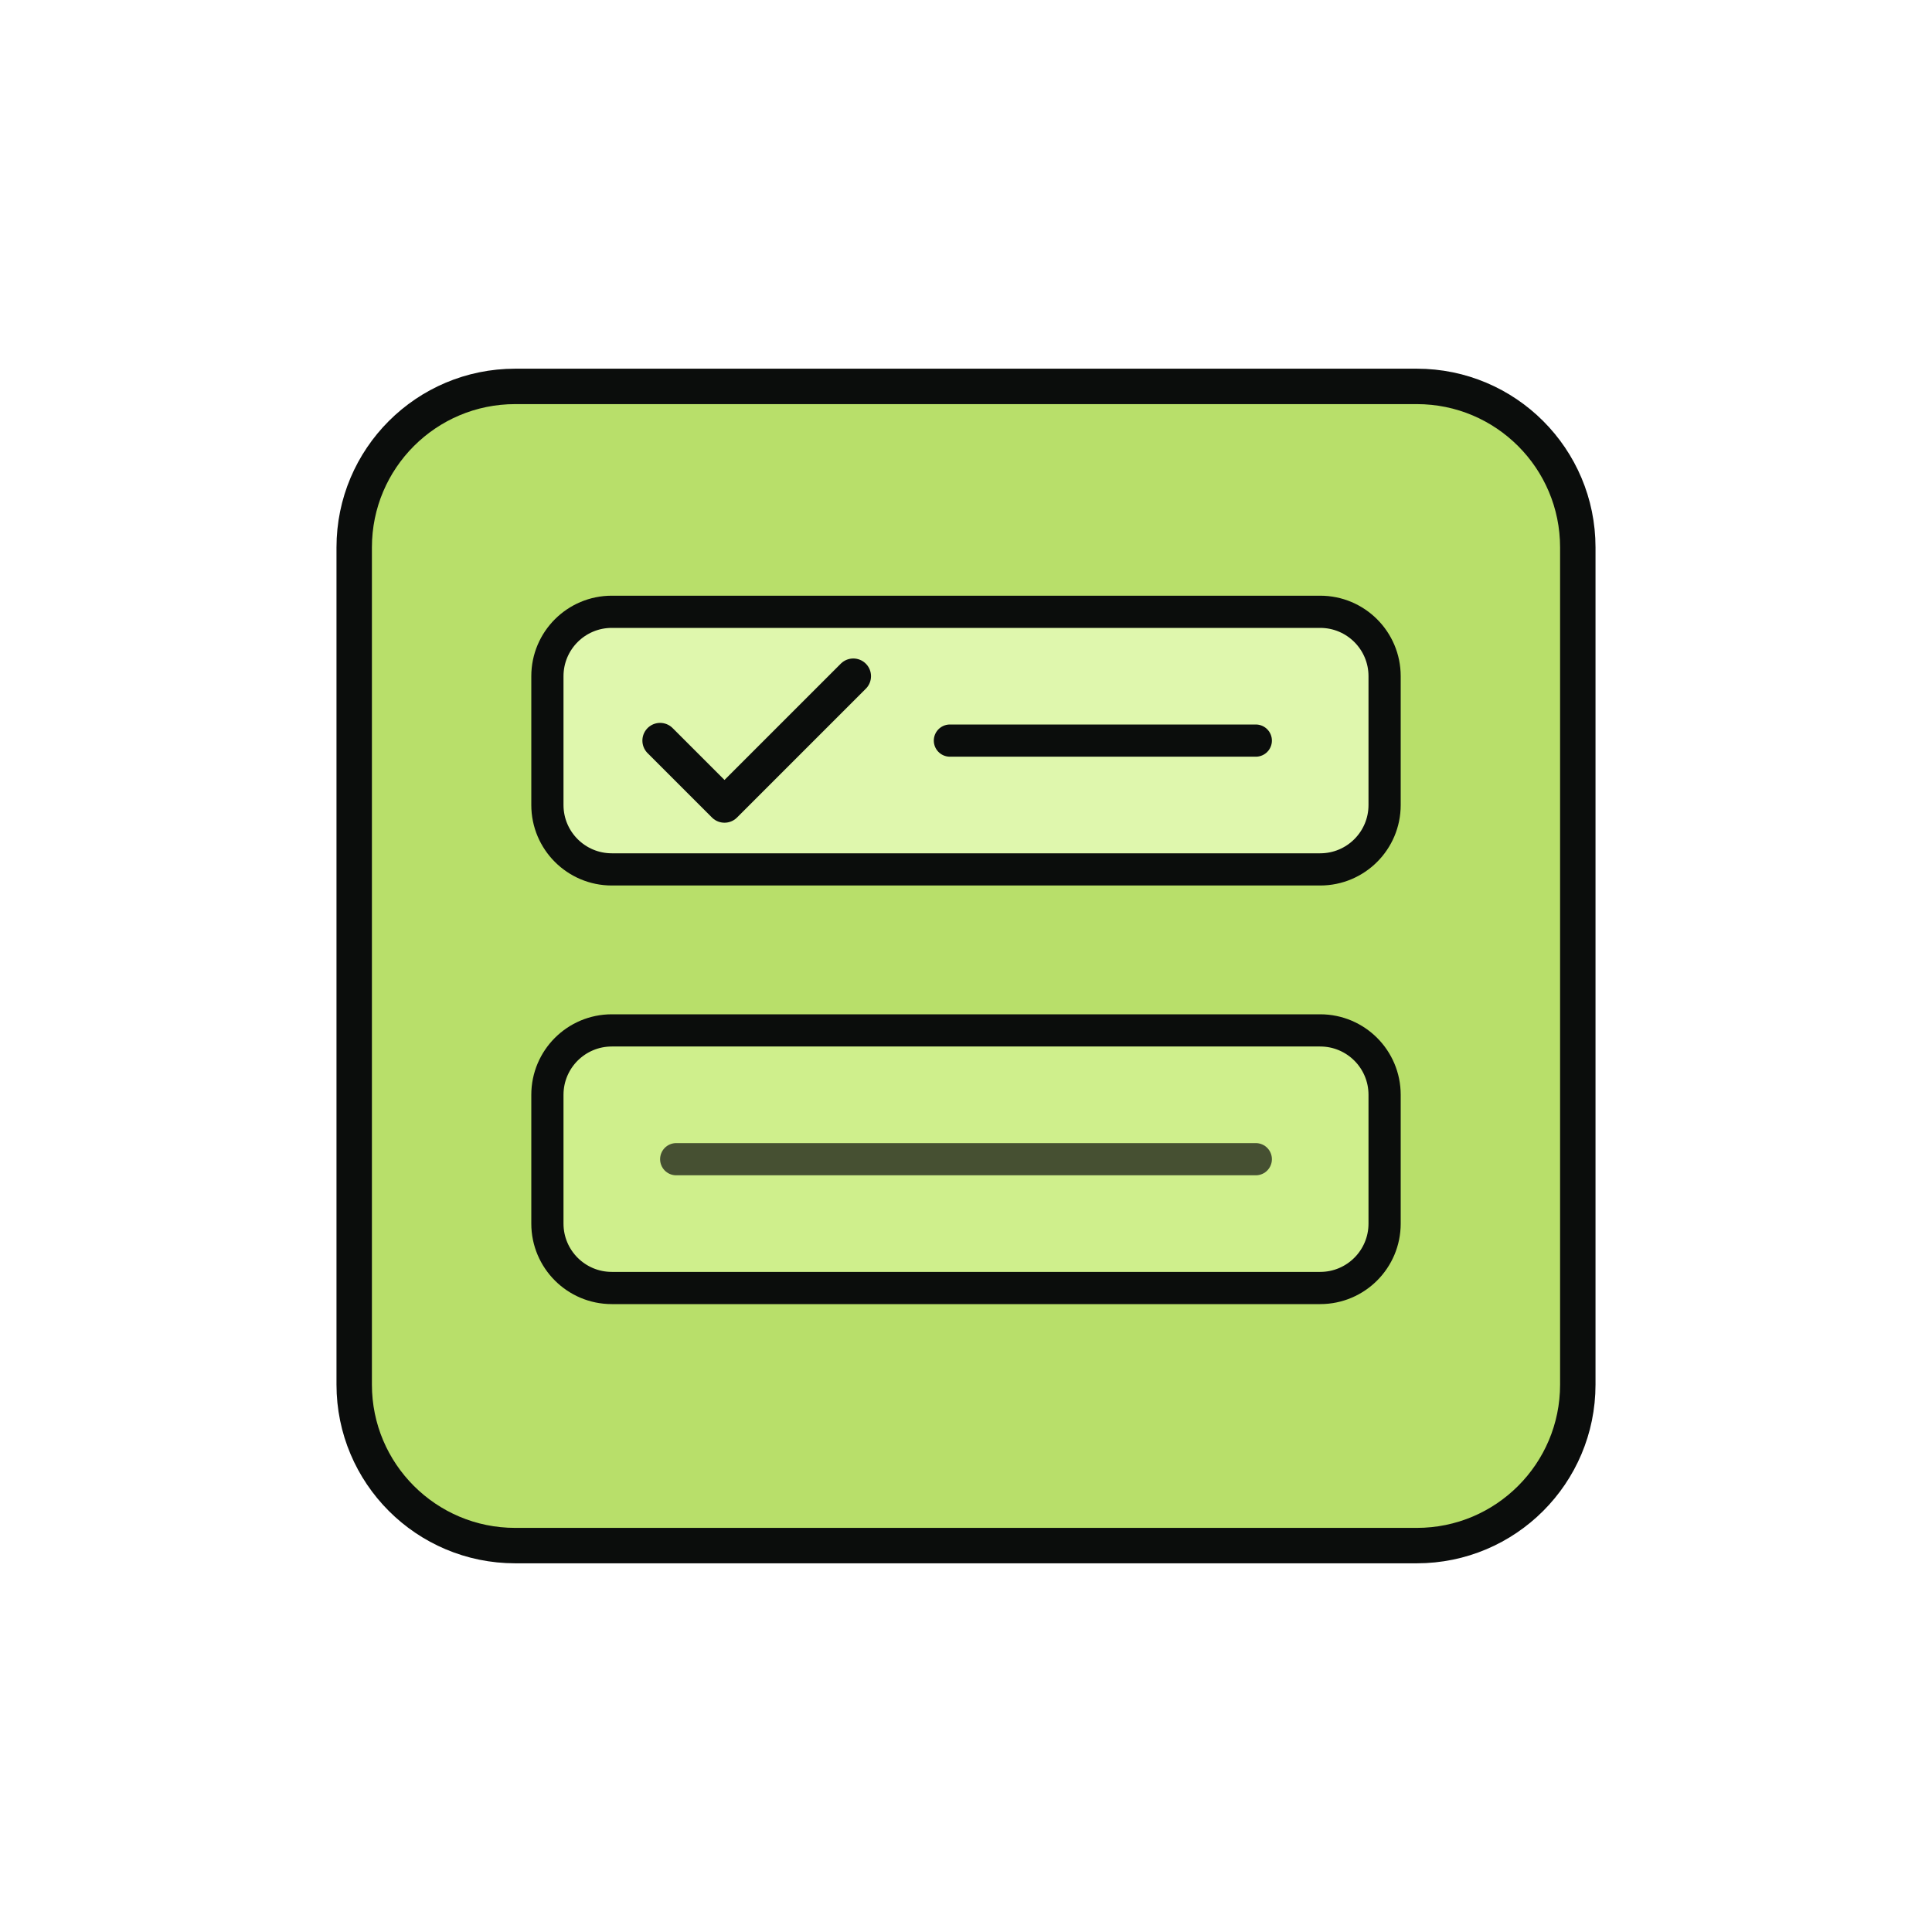
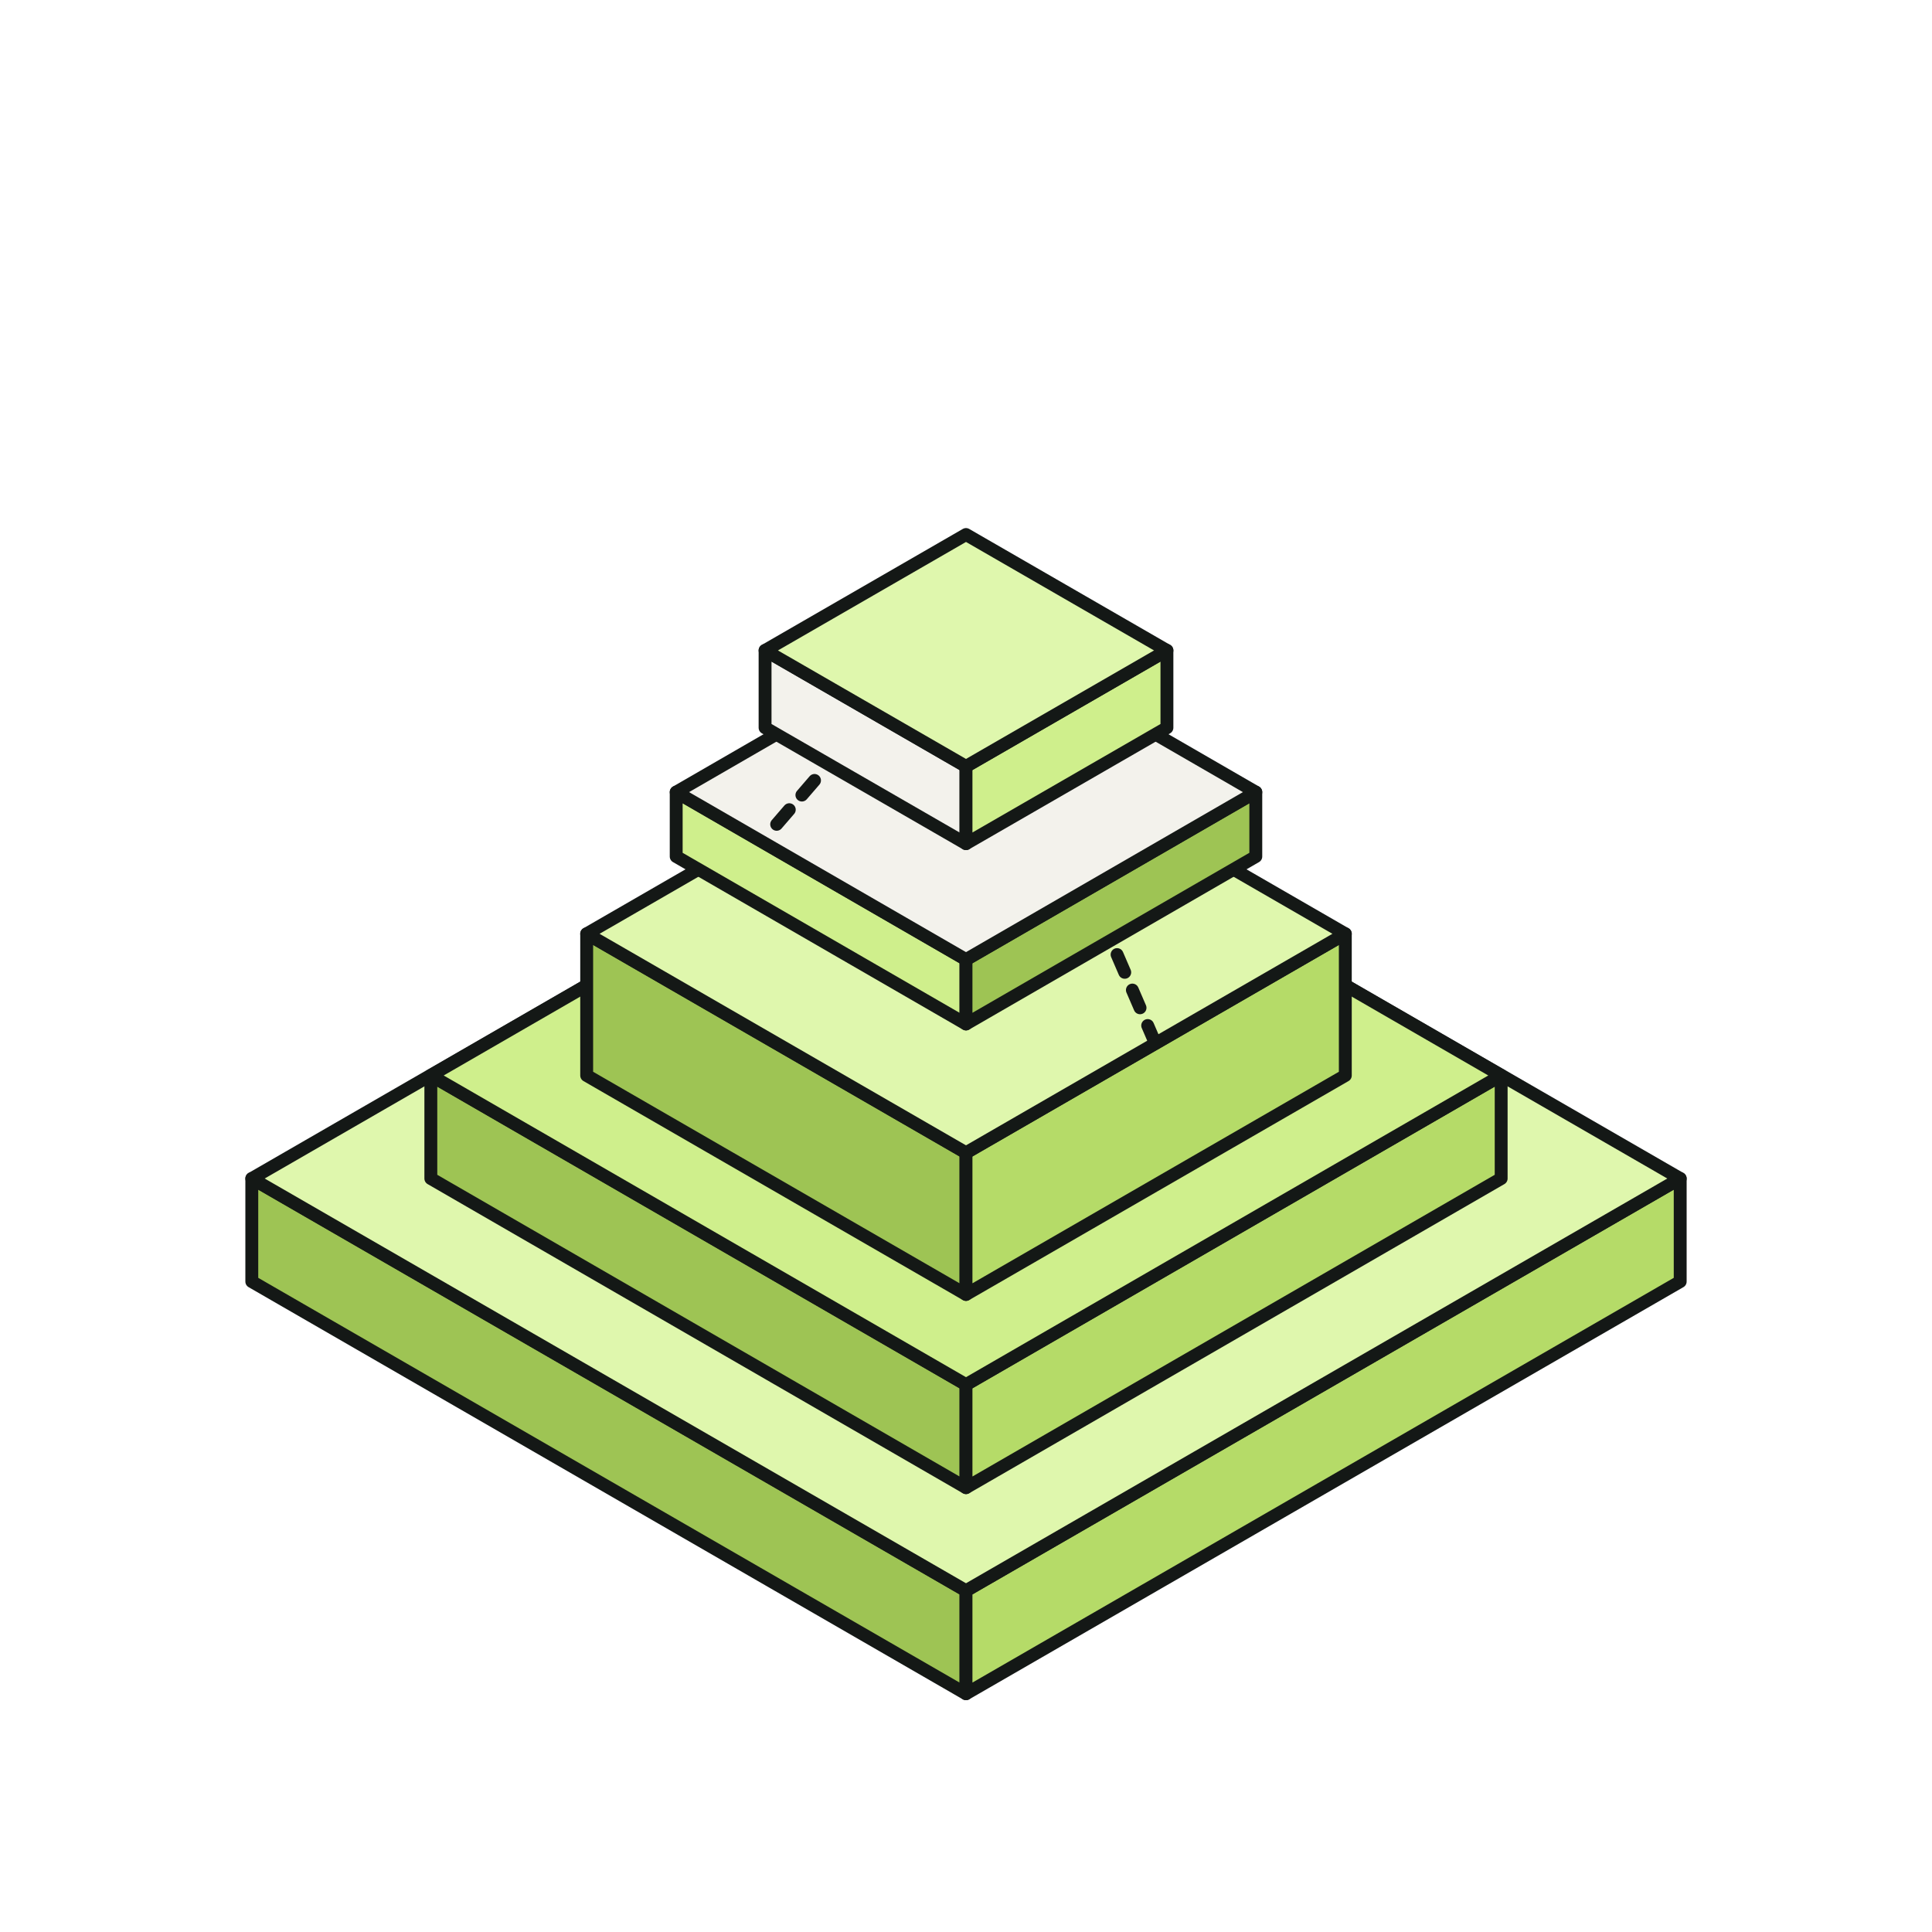
- <svg xmlns="http://www.w3.org/2000/svg" viewBox="0 0 120 120" fill="none">
-   <rect x="22" y="24" width="76" height="72" rx="10" fill="#B8DF6A" stroke="#0B0D0C" stroke-width="2.2" />
-   <rect x="34" y="38" width="52" height="16" rx="4" fill="#DFF7AD" stroke="#0B0D0C" stroke-width="2" />
-   <rect x="34" y="64" width="52" height="16" rx="4" fill="#CFEF8C" stroke="#0B0D0C" stroke-width="2" />
-   <path d="M41 46 L45 50 L53 42" fill="none" stroke="#0B0D0C" stroke-width="2.2" stroke-linecap="round" stroke-linejoin="round" />
-   <line x1="59" y1="46" x2="78" y2="46" stroke="#0B0D0C" stroke-width="2" stroke-linecap="round" />
-   <line x1="42" y1="72" x2="78" y2="72" stroke="#0B0D0C" stroke-width="2" stroke-linecap="round" opacity="0.7" />
+ <svg xmlns="http://www.w3.org/2000/svg" viewBox="0 0 300 300" fill="none">
+   <polygon points="39.1,199.0 150.0,263.0 150.0,247.0 39.1,183.0" fill="#9EC454" stroke="#141816" stroke-width="2" stroke-linejoin="round" />
+   <polygon points="260.9,199.0 150.0,263.0 150.0,247.0 260.9,183.0" fill="#B5DB68" stroke="#141816" stroke-width="2" stroke-linejoin="round" />
+   <polygon points="150.0,119.0 260.9,183.0 150.0,247.0 39.1,183.0" fill="#DFF7AD" stroke="#141816" stroke-width="2" stroke-linejoin="round" />
+   <polygon points="66.9,183.0 150.0,231.0 150.0,215.0 66.9,167.0" fill="#9EC454" stroke="#141816" stroke-width="2" stroke-linejoin="round" />
+   <polygon points="233.1,183.0 150.0,231.0 150.0,215.0 233.1,167.0" fill="#B5DB68" stroke="#141816" stroke-width="2" stroke-linejoin="round" />
+   <polygon points="150.0,119.0 233.1,167.0 150.0,215.0 66.9,167.0" fill="#CFEF8C" stroke="#141816" stroke-width="2" stroke-linejoin="round" />
+   <polygon points="91.1,167.0 150.0,201.0 150.0,179.0 91.1,145.0" fill="#9EC454" stroke="#141816" stroke-width="2" stroke-linejoin="round" />
+   <polygon points="208.9,167.0 150.0,201.0 150.0,179.0 208.9,145.0" fill="#B5DB68" stroke="#141816" stroke-width="2" stroke-linejoin="round" />
+   <polygon points="150.0,111.0 208.9,145.0 150.0,179.0 91.1,145.0" fill="#DFF7AD" stroke="#141816" stroke-width="2" stroke-linejoin="round" />
+   <polygon points="105.0,133.0 150.0,159.0 150.0,149.0 105.0,123.0" fill="#CFEF8C" stroke="#141816" stroke-width="2" stroke-linejoin="round" />
+   <polygon points="195.0,133.0 150.0,159.0 150.0,149.0 195.0,123.0" fill="#9EC454" stroke="#141816" stroke-width="2" stroke-linejoin="round" />
+   <polygon points="150.0,97.0 195.0,123.0 150.0,149.0 105.0,123.0" fill="#F3F2EC" stroke="#141816" stroke-width="2" stroke-linejoin="round" />
+   <polygon points="118.8,113.0 150.0,131.0 150.0,119.0 118.8,101.0" fill="#F3F2EC" stroke="#141816" stroke-width="2" stroke-linejoin="round" />
+   <polygon points="181.2,113.0 150.0,131.0 150.0,119.0 181.2,101.0" fill="#CFEF8C" stroke="#141816" stroke-width="2" stroke-linejoin="round" />
+   <polygon points="150.0,83.0 181.2,101.0 150.0,119.0 118.8,101.0" fill="#DFF7AD" stroke="#141816" stroke-width="2" stroke-linejoin="round" />
+   <line x1="120.6" y1="128.0" x2="127.5" y2="120.0" stroke="#141816" stroke-width="2" stroke-linecap="round" stroke-dasharray="3 3" />
+   <line x1="179.4" y1="162.0" x2="172.5" y2="146.0" stroke="#141816" stroke-width="2" stroke-linecap="round" stroke-dasharray="3 3" />
</svg>
